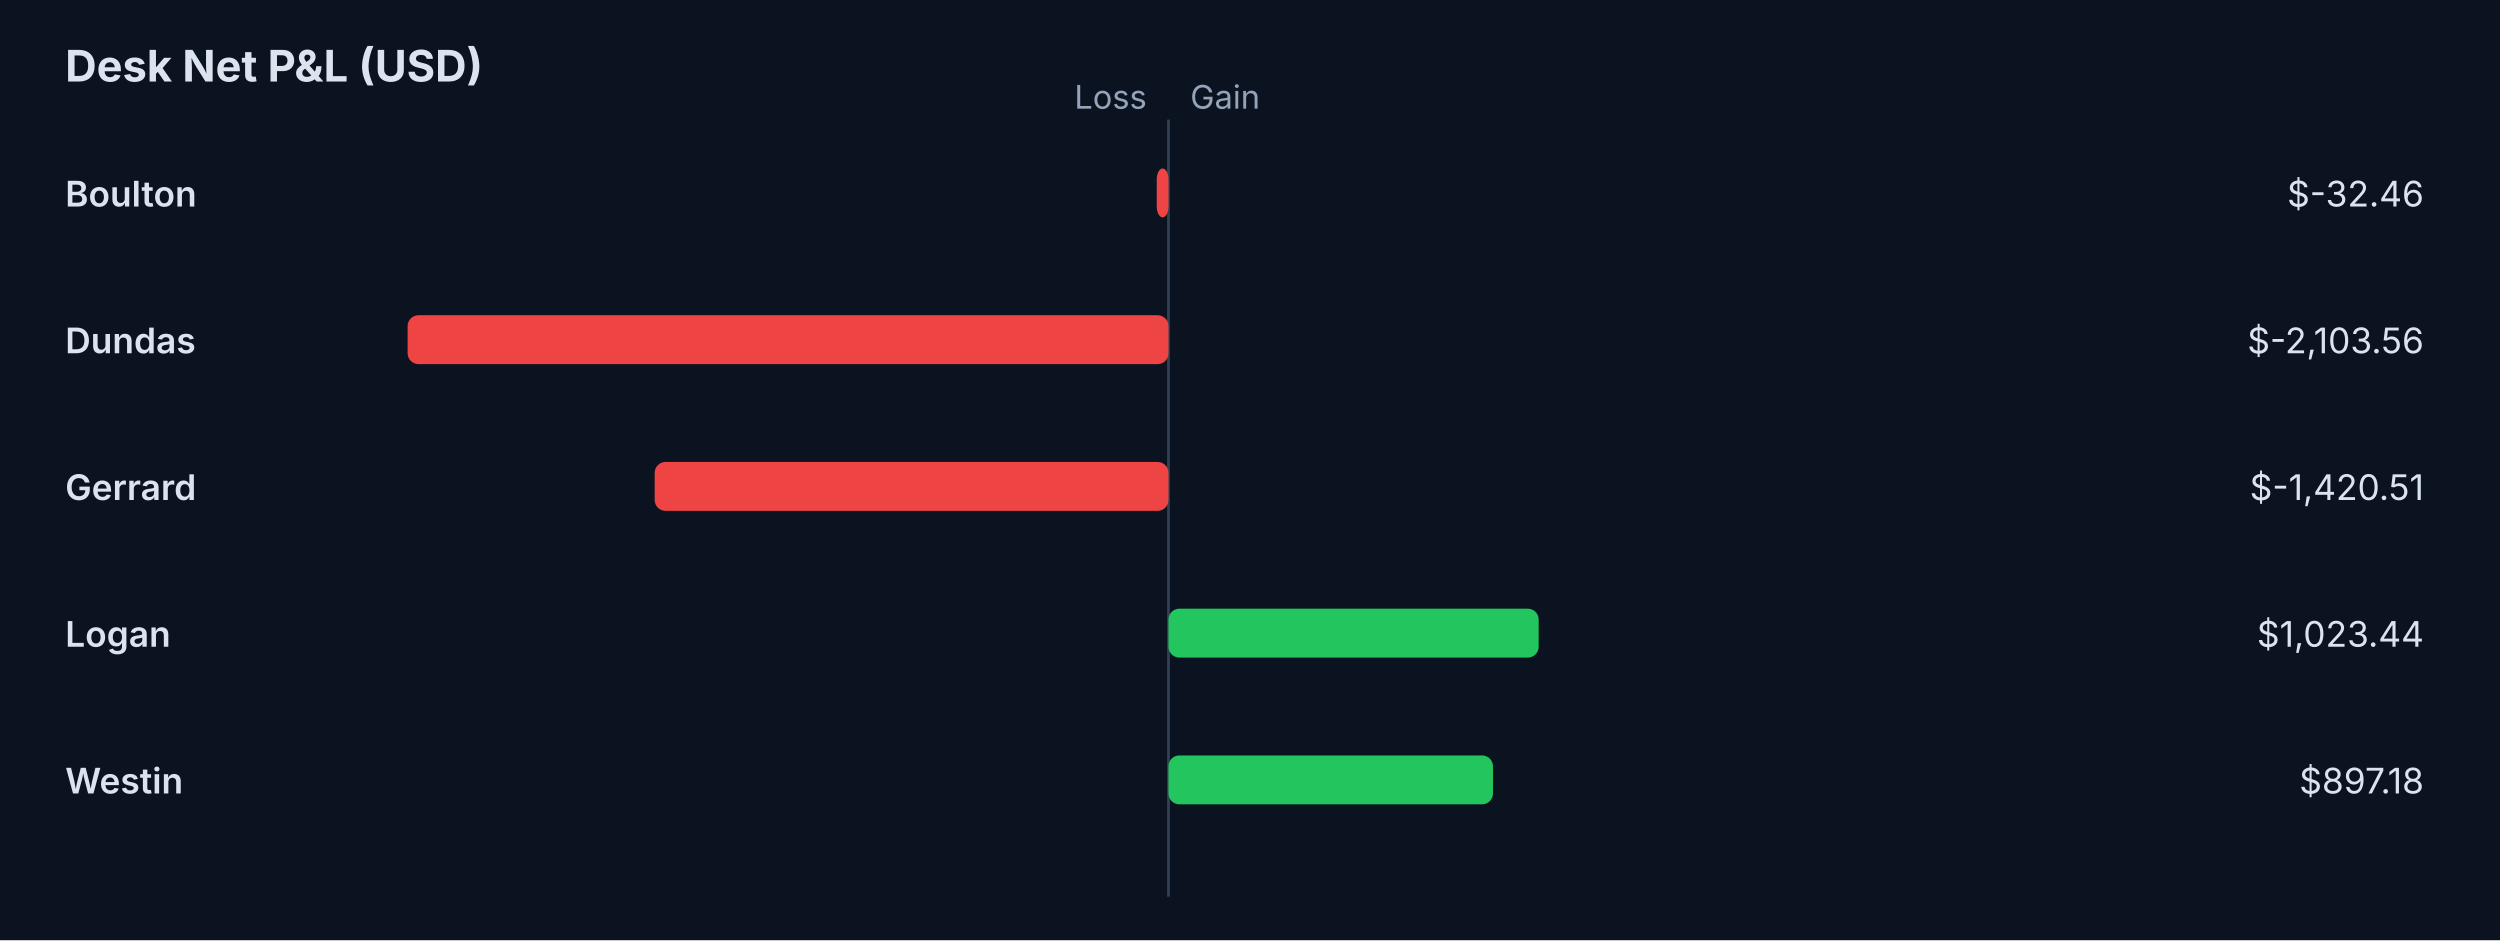
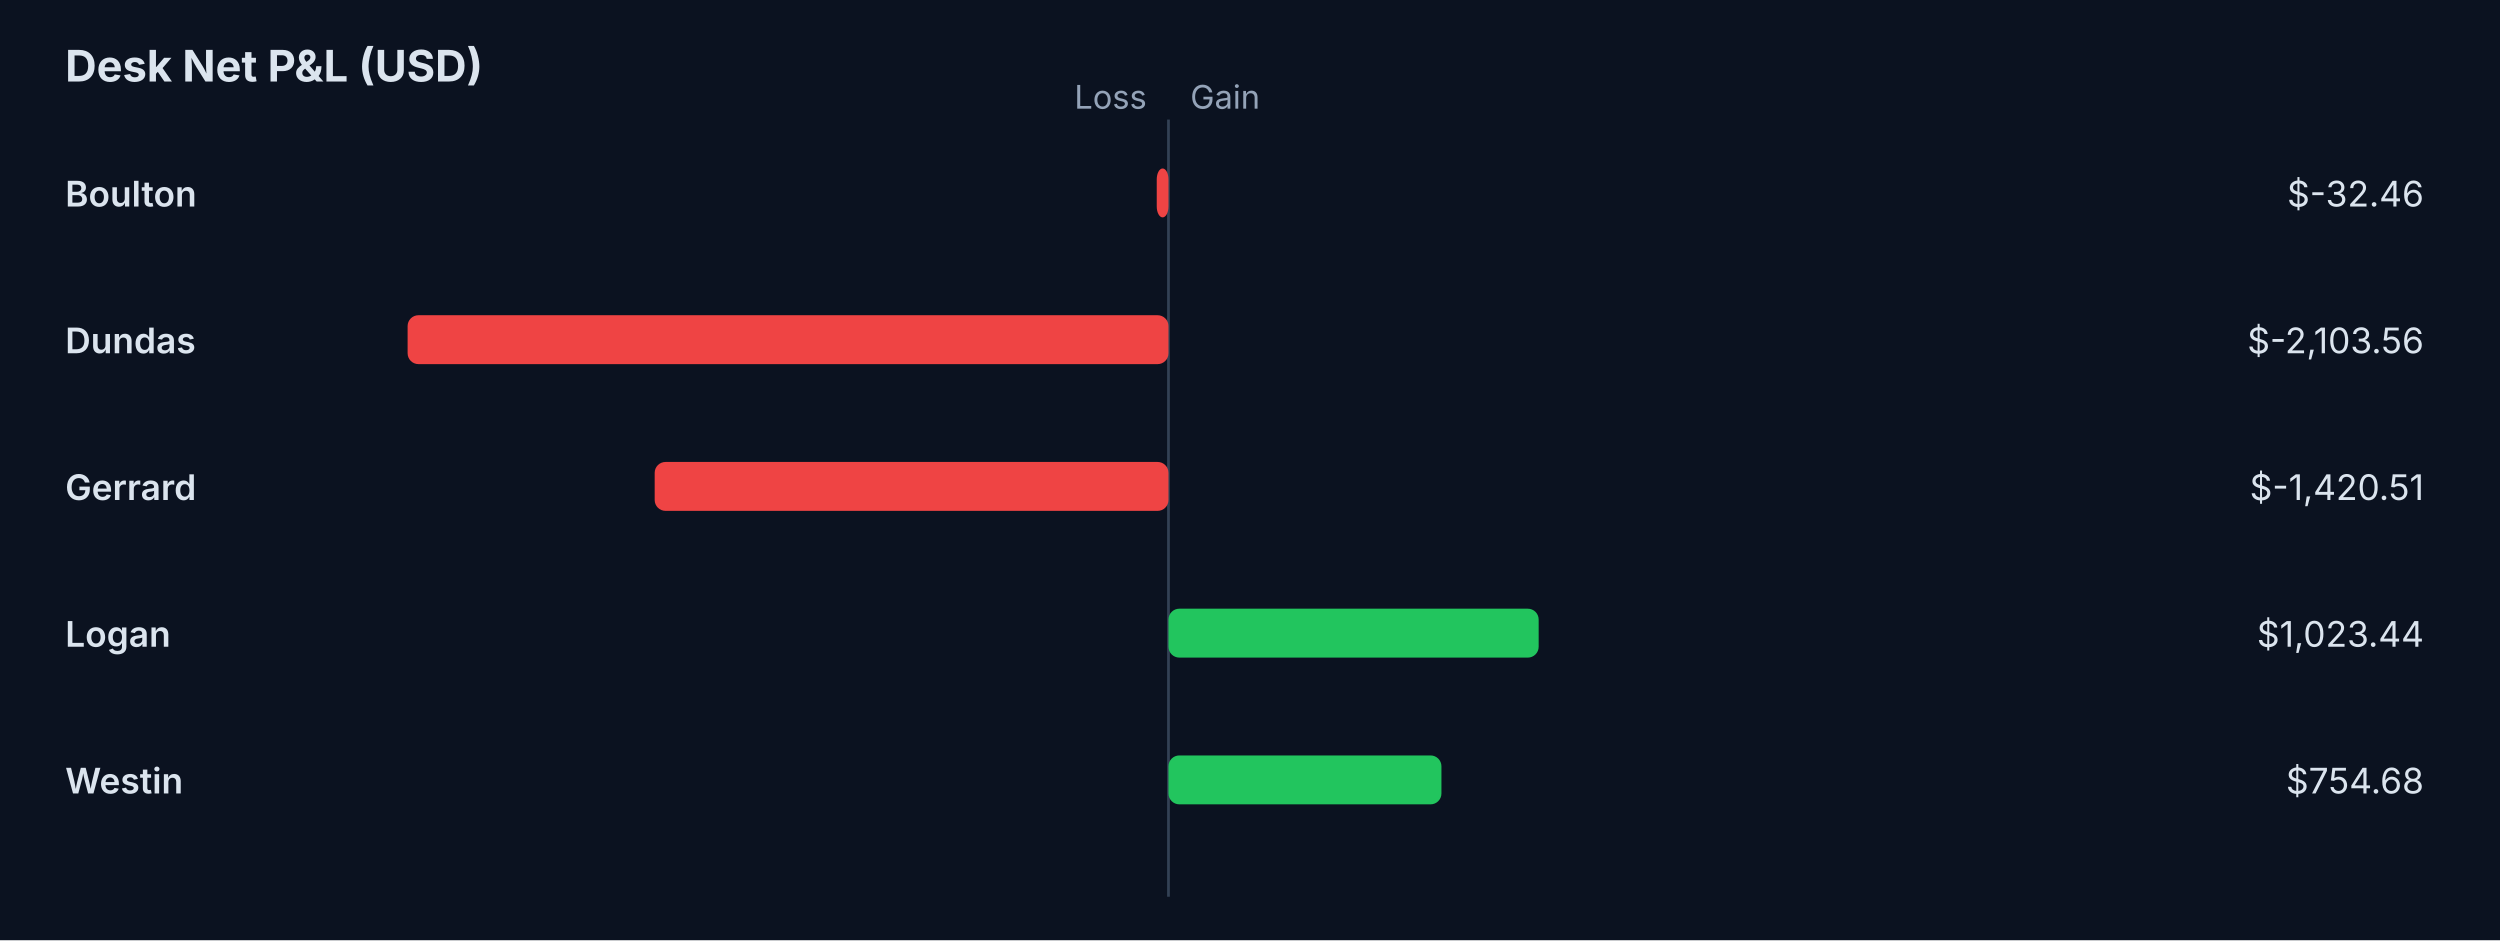
<svg xmlns="http://www.w3.org/2000/svg" width="920" height="346" viewBox="0 0 920 346">
  <style>
text { font-family: -apple-system, BlinkMacSystemFont, 'Segoe UI', sans-serif; fill: #dbe4ee; }
.muted { fill: #94a3b8; font-size: 12px; }
.label { font-size: 13px; font-weight: 600; }
.value { font-size: 13px; text-anchor: end; }
.title { font-size: 16px; font-weight: 700; }
</style>
  <rect x="0" y="0" width="920" height="346" fill="#0b1220" />
  <text x="24" y="30" class="title">Desk Net P&amp;L (USD)</text>
  <line x1="430" y1="44" x2="430" y2="330" stroke="#334155" stroke-width="1" />
  <text x="422" y="40" class="muted" text-anchor="end">Loss</text>
  <text x="438" y="40" class="muted">Gain</text>
  <text x="24" y="76" class="label">Boulton</text>
  <rect x="425.68" y="62" width="4.32" height="18" rx="4" fill="#ef4444" />
  <text x="892" y="76" class="value">$-32.46</text>
  <text x="24" y="130" class="label">Dundas</text>
  <rect x="150.00" y="116" width="280.00" height="18" rx="4" fill="#ef4444" />
  <text x="892" y="130" class="value">$-2,103.56</text>
  <text x="24" y="184" class="label">Gerrard</text>
  <rect x="240.92" y="170" width="189.08" height="18" rx="4" fill="#ef4444" />
  <text x="892" y="184" class="value">$-1,420.51</text>
  <text x="24" y="238" class="label">Logan</text>
  <rect x="430" y="224" width="136.23" height="18" rx="4" fill="#22c55e" />
  <text x="892" y="238" class="value">$1,023.44</text>
  <text x="24" y="292" class="label">Westin</text>
-   <rect x="430" y="278" width="119.42" height="18" rx="4" fill="#22c55e" />
-   <text x="892" y="292" class="value">$897.18</text>
+   <rect x="430" y="278" width="100.45" height="18" rx="4" fill="#22c55e" />
+   <text x="892" y="292" class="value">$754.68</text>
</svg>
